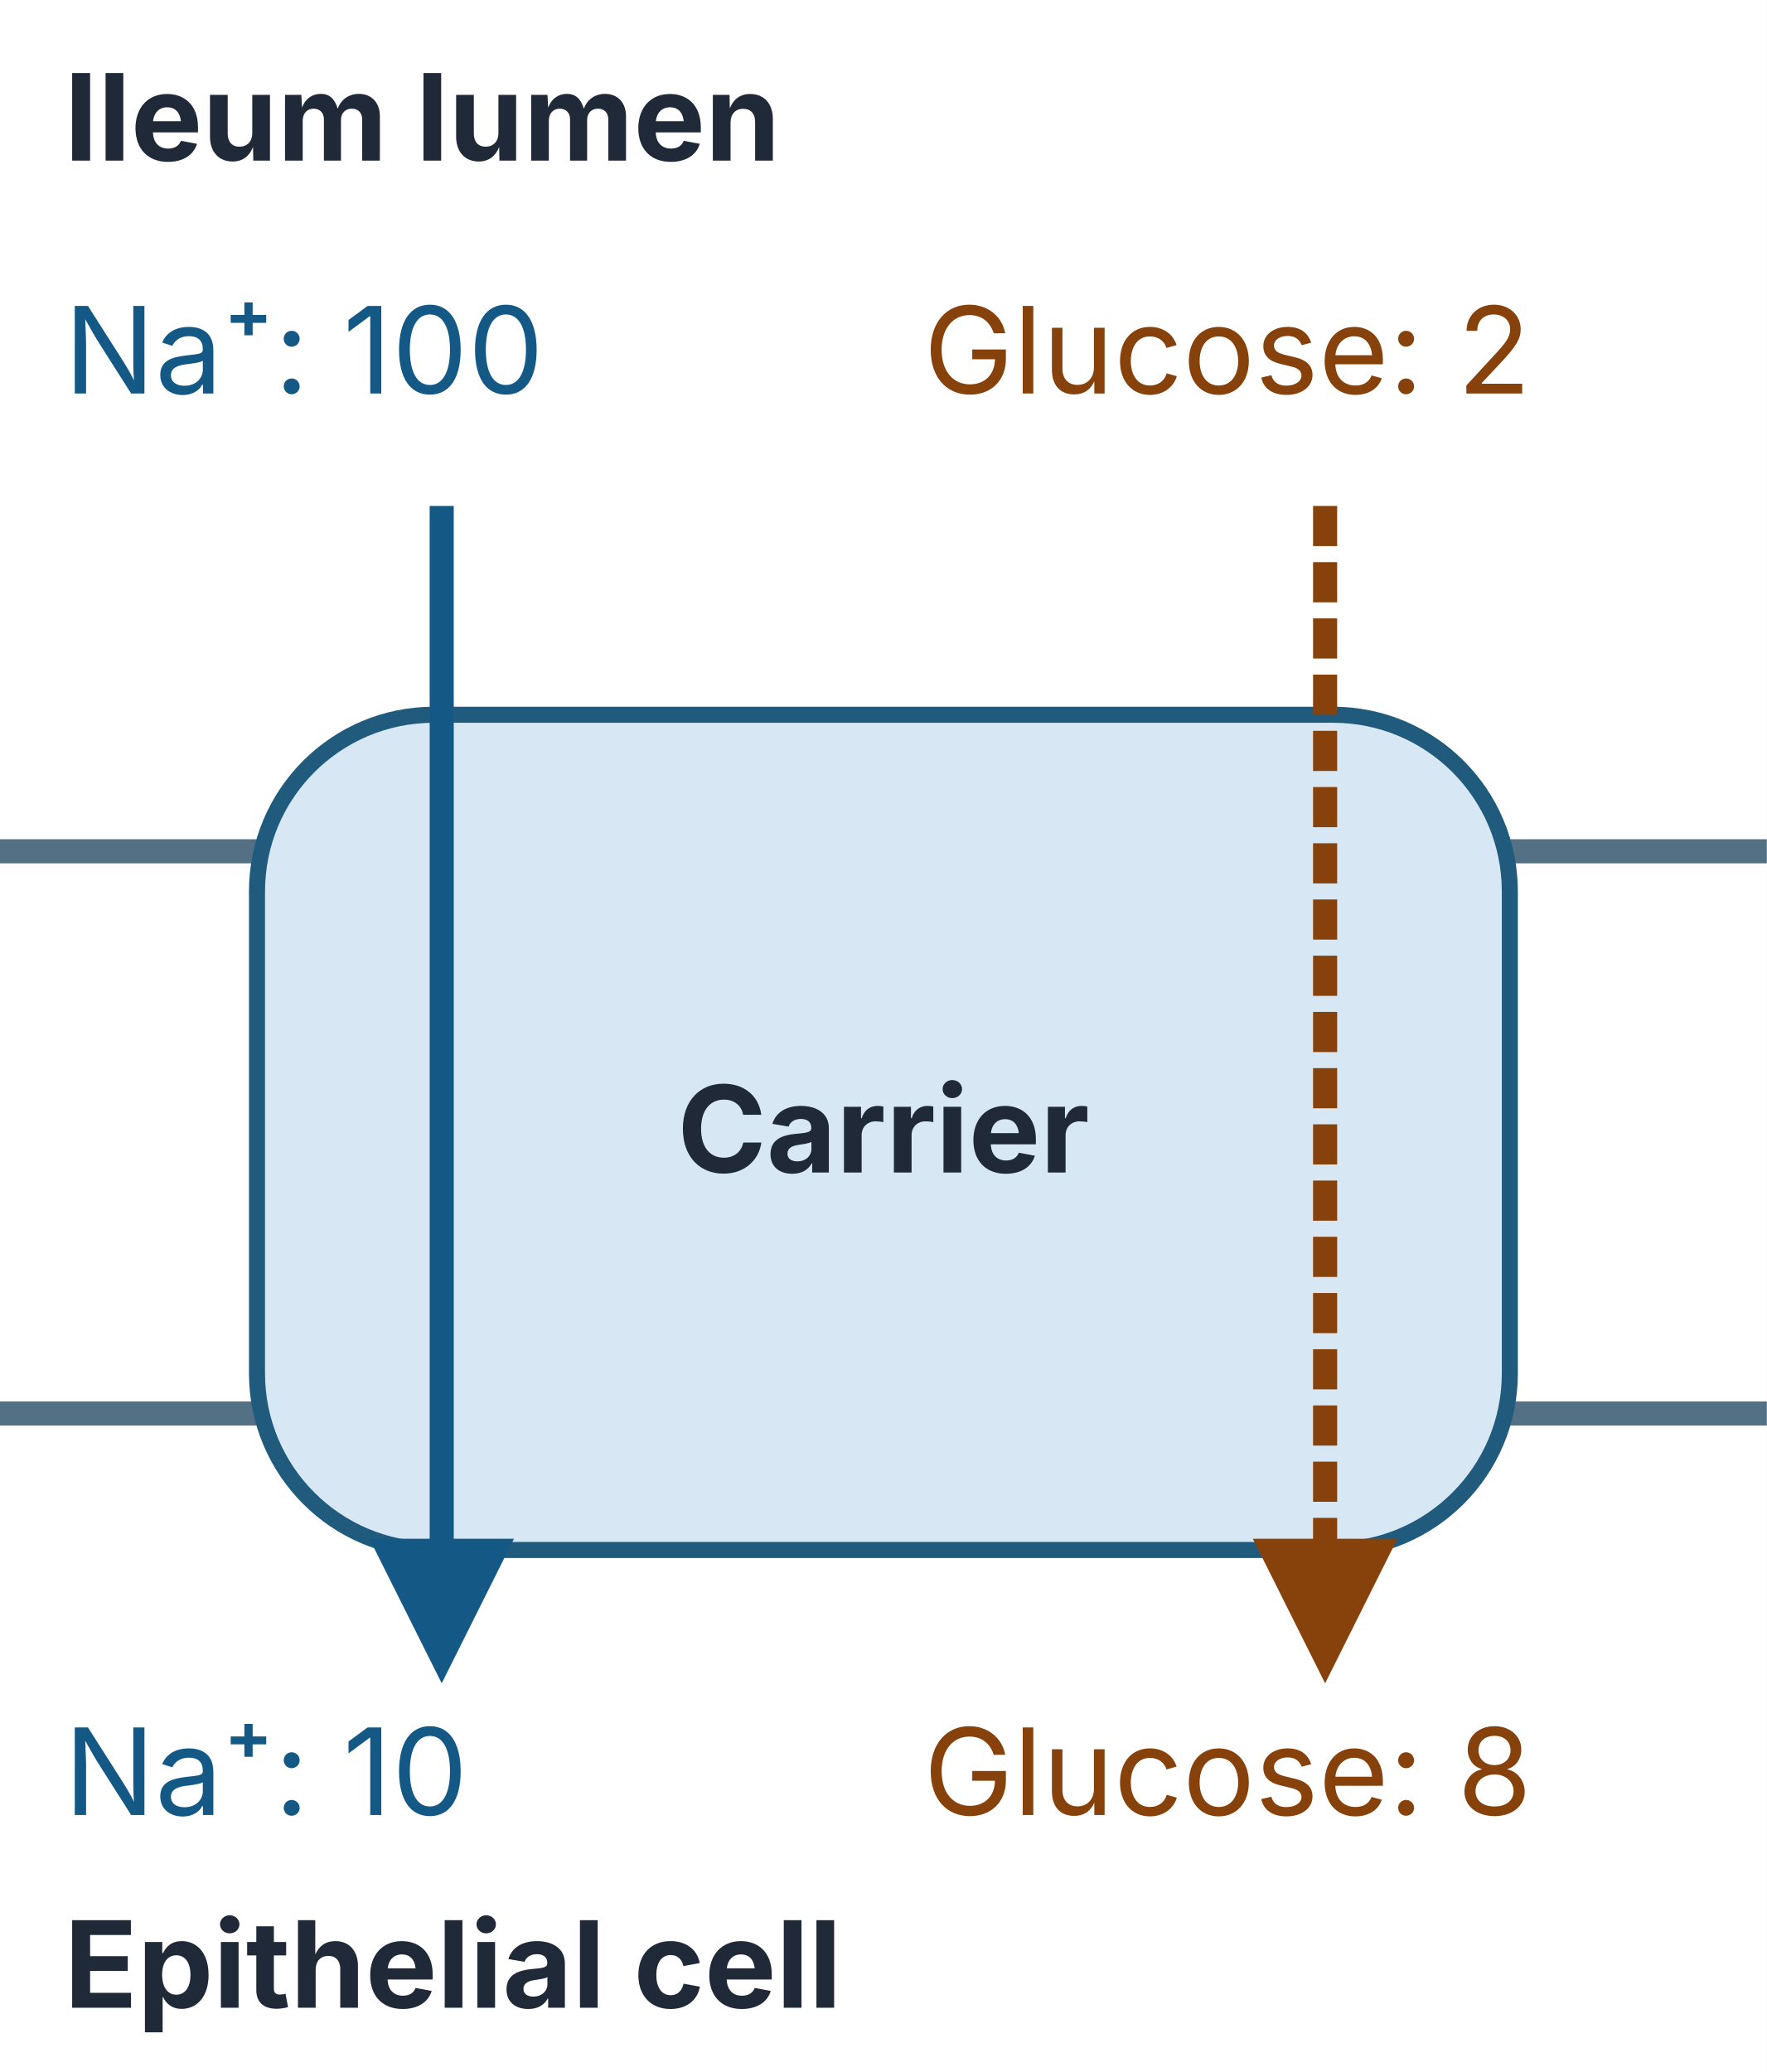
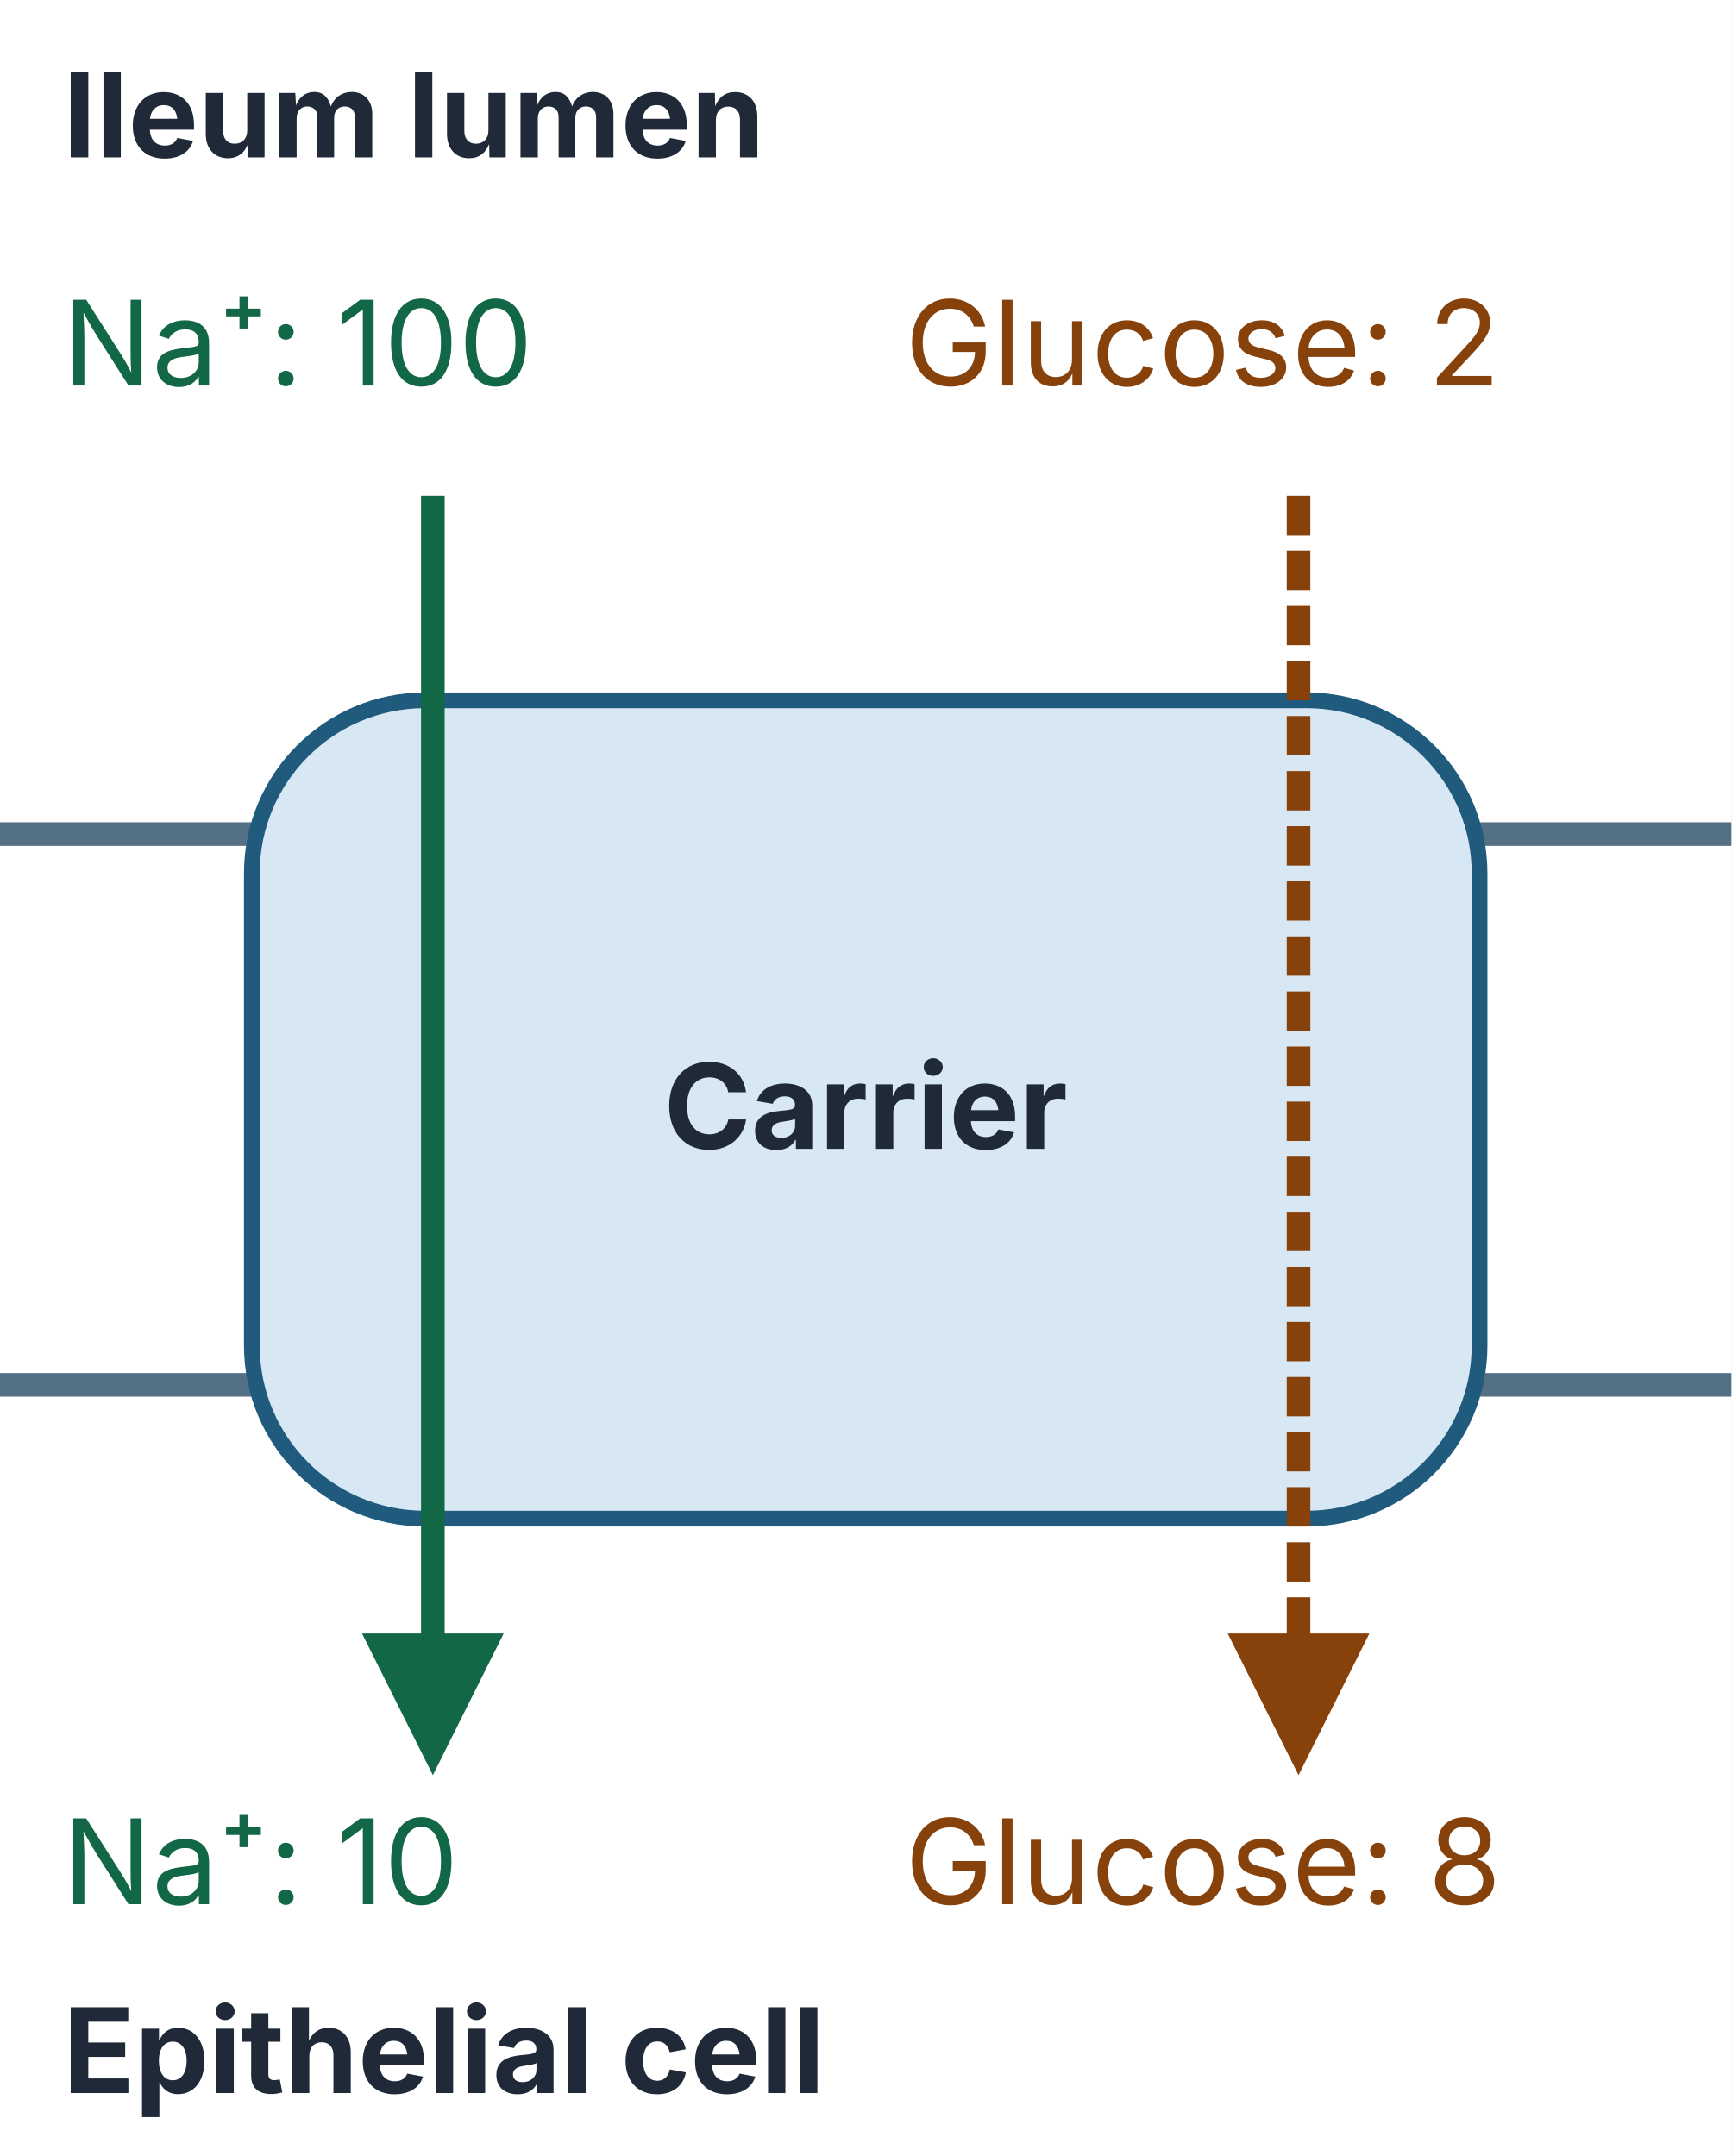
- <svg xmlns="http://www.w3.org/2000/svg" viewBox="0 0 220 258" role="img">
-   <style>text{font:15px system-ui,-apple-system,"Segoe UI",sans-serif;fill:#1f2937}.bold{font-weight:700}.ion{fill:#145986}.sugar{fill:#87410b}.mem{stroke:#547084;stroke-width:3;fill:none}.protein{fill:#d7e8f4;stroke:#205b7e;stroke-width:2}.pump{fill:#f9e5ca;stroke:#8b571c;stroke-width:2}.a{stroke:#145986;stroke-width:3;fill:none;marker-end:url(#blue)}.b{stroke:#87410b;stroke-width:3;stroke-dasharray:5 2;fill:none;marker-end:url(#brown)}</style>
+ <svg xmlns="http://www.w3.org/2000/svg" viewBox="0 0 220 274" role="img">
+   <style>text{font:15px system-ui,-apple-system,"Segoe UI",sans-serif;fill:#1f2937}.bold{font-weight:700}.ion{fill:#126746}.sugar{fill:#87410b}.mem{stroke:#547084;stroke-width:3;fill:none}.protein{fill:#d7e8f4;stroke:#205b7e;stroke-width:2}.pump{fill:#f9e5ca;stroke:#8b571c;stroke-width:2}.a{stroke:#126746;stroke-width:3;fill:none;marker-end:url(#ion-arrow)}.b{stroke:#87410b;stroke-width:3;stroke-dasharray:5 2;fill:none;marker-end:url(#brown)}</style>
  <defs>
-     <marker id="blue" viewBox="0 0 10 10" refX="8" refY="5" markerWidth="6" markerHeight="6" orient="auto">
-       <path d="M0 0L10 5L0 10Z" fill="#145986" />
+     <marker id="ion-arrow" viewBox="0 0 10 10" refX="8" refY="5" markerWidth="6" markerHeight="6" orient="auto">
+       <path d="M0 0L10 5L0 10Z" fill="#126746" />
    </marker>
    <marker id="brown" viewBox="0 0 10 10" refX="8" refY="5" markerWidth="6" markerHeight="6" orient="auto">
      <path d="M0 0L10 5L0 10Z" fill="#87410b" />
    </marker>
  </defs>
-   <rect width="220" height="258" fill="#fff" />
+   <rect width="220" height="274" fill="#fff" />
  <text x="8" y="20" class="bold">Ileum lumen</text>
  <text x="8" y="49" class="ion">Na⁺: 100</text>
  <text x="115" y="49" class="sugar">Glucose: 2</text>
  <path class="mem" d="M0 106 H220 M0 176 H220" />
  <rect x="32" y="89" width="156" height="104" rx="22" class="protein" />
-   <path class="a" d="M55 63 V206" />
-   <path class="b" d="M165 63 V206" />
+   <path class="a" d="M55 63 V222" />
+   <path class="b" d="M165 63 V222" />
  <text x="110" y="146" text-anchor="middle" class="bold">Carrier</text>
-   <text x="8" y="226" class="ion">Na⁺: 10</text>
-   <text x="115" y="226" class="sugar">Glucose: 8</text>
-   <text x="8" y="250" class="bold">Epithelial cell</text>
+   <text x="8" y="242" class="ion">Na⁺: 10</text>
+   <text x="115" y="242" class="sugar">Glucose: 8</text>
+   <text x="8" y="266" class="bold">Epithelial cell</text>
</svg>
